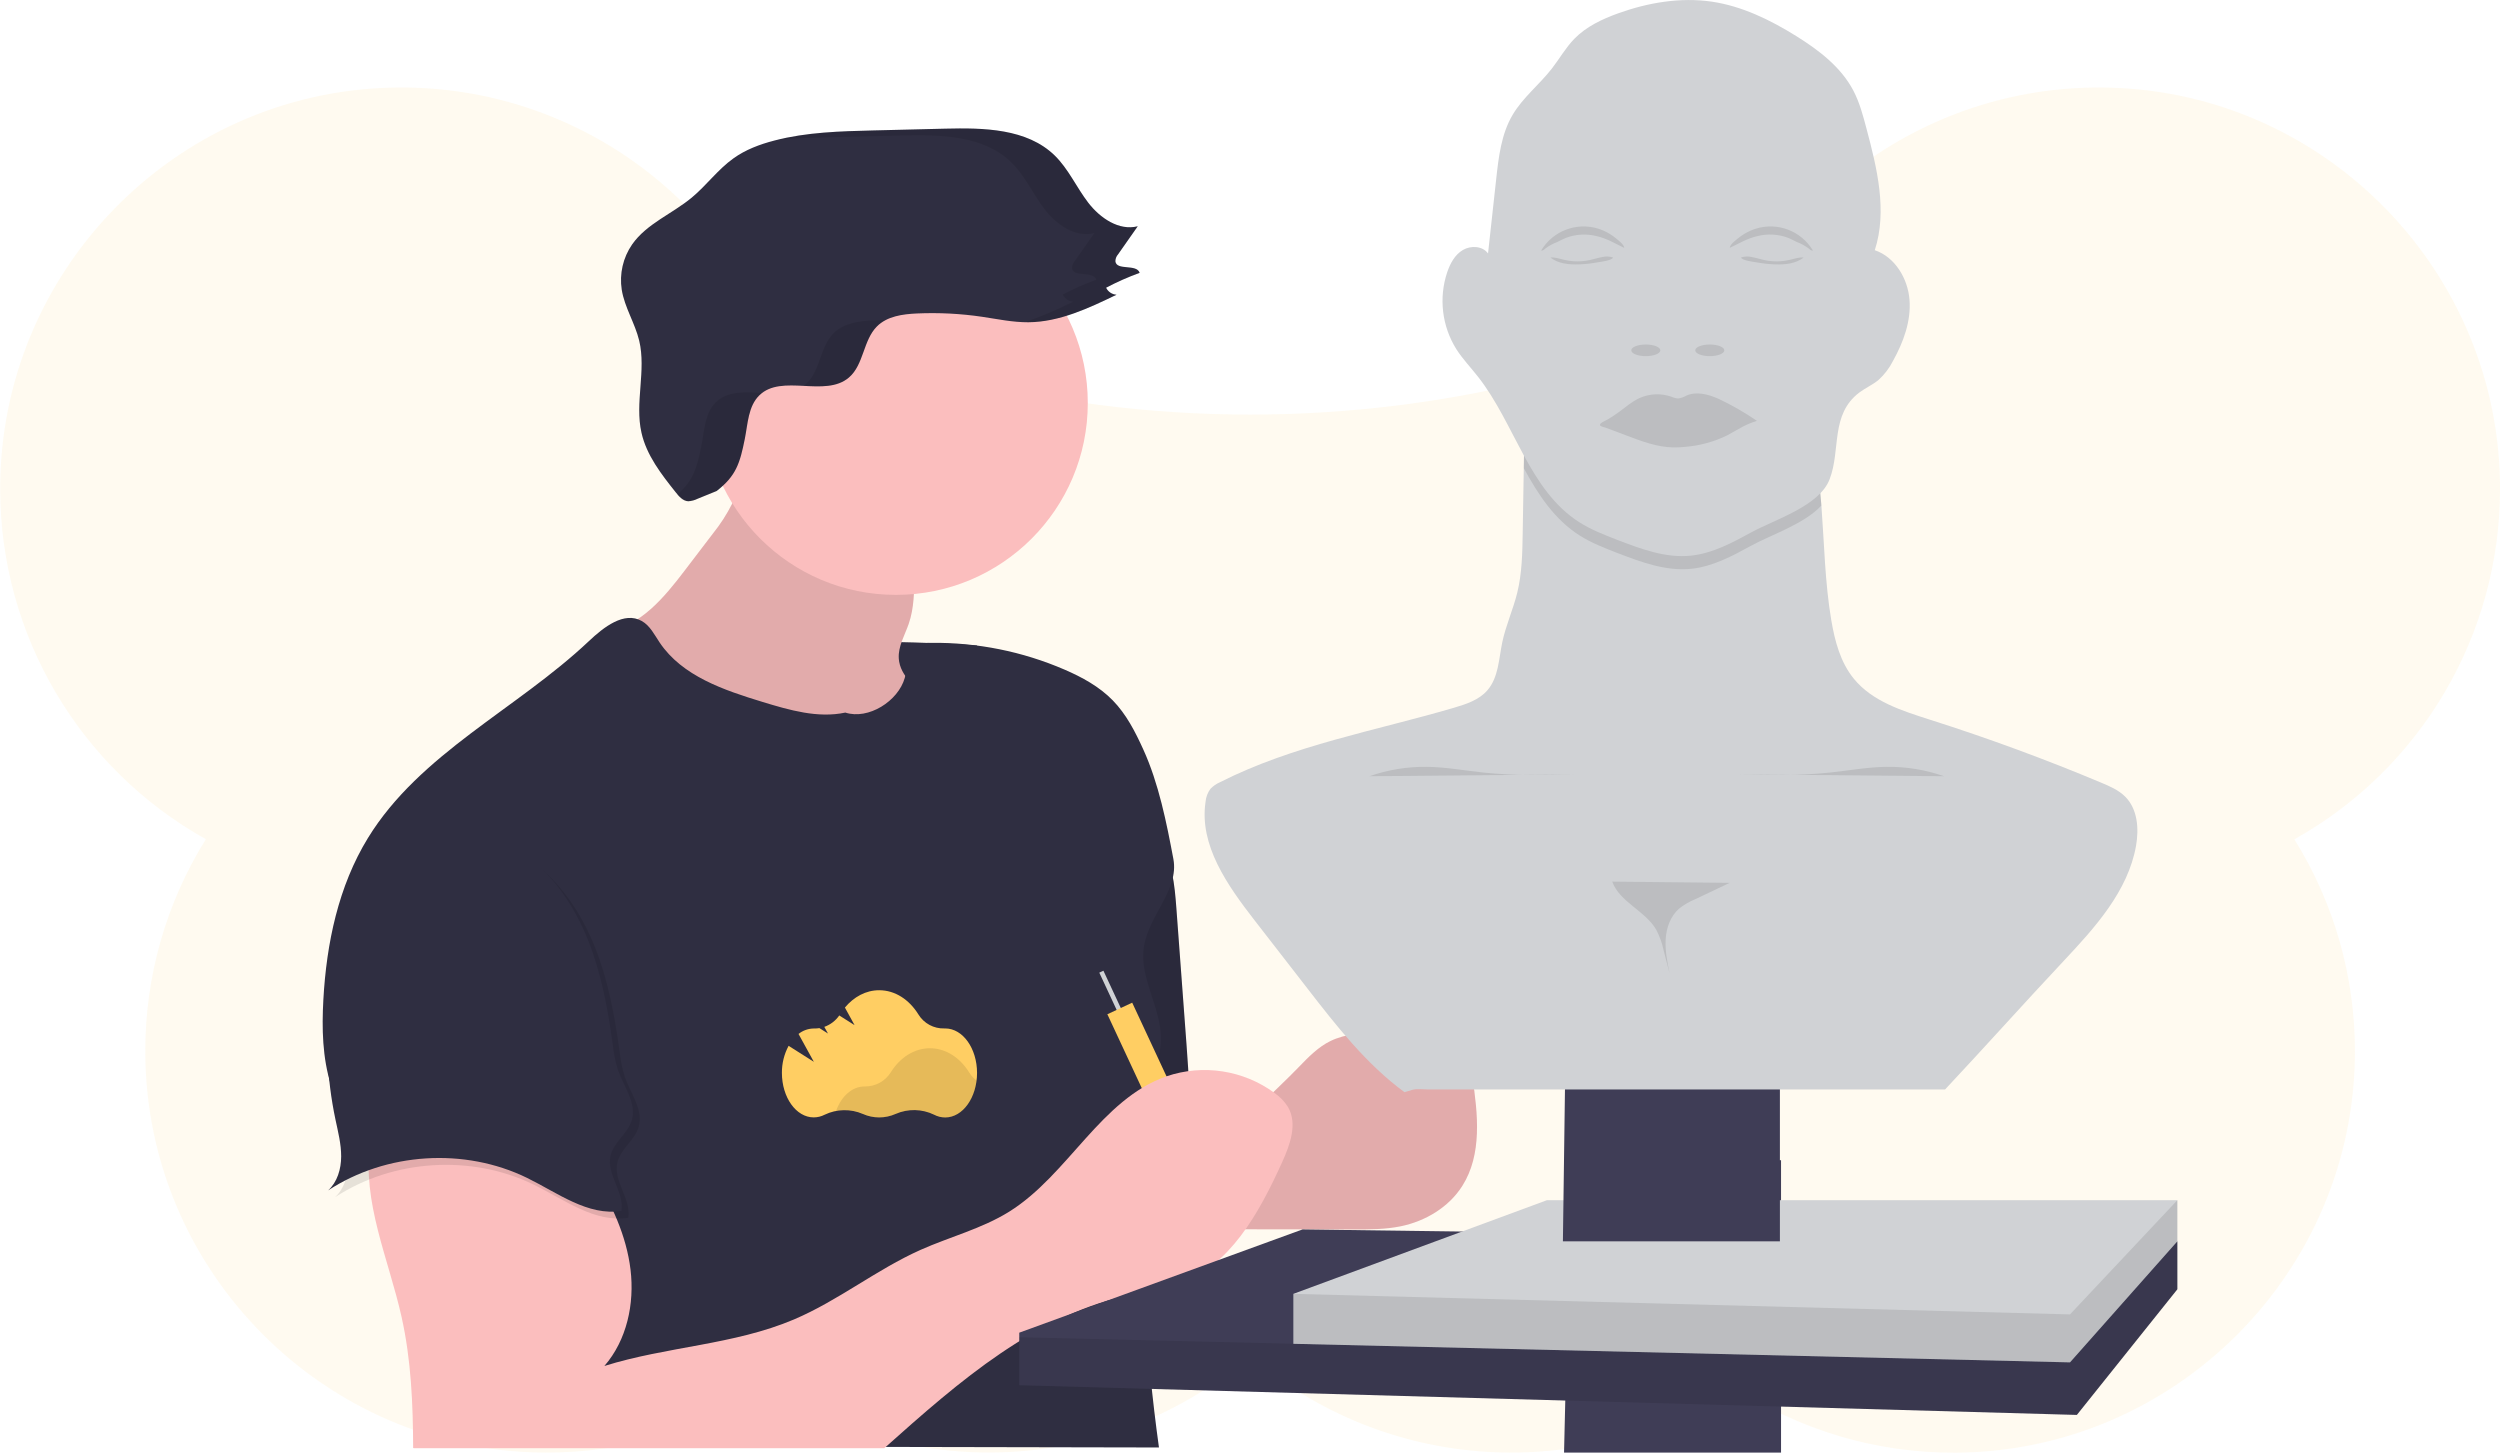
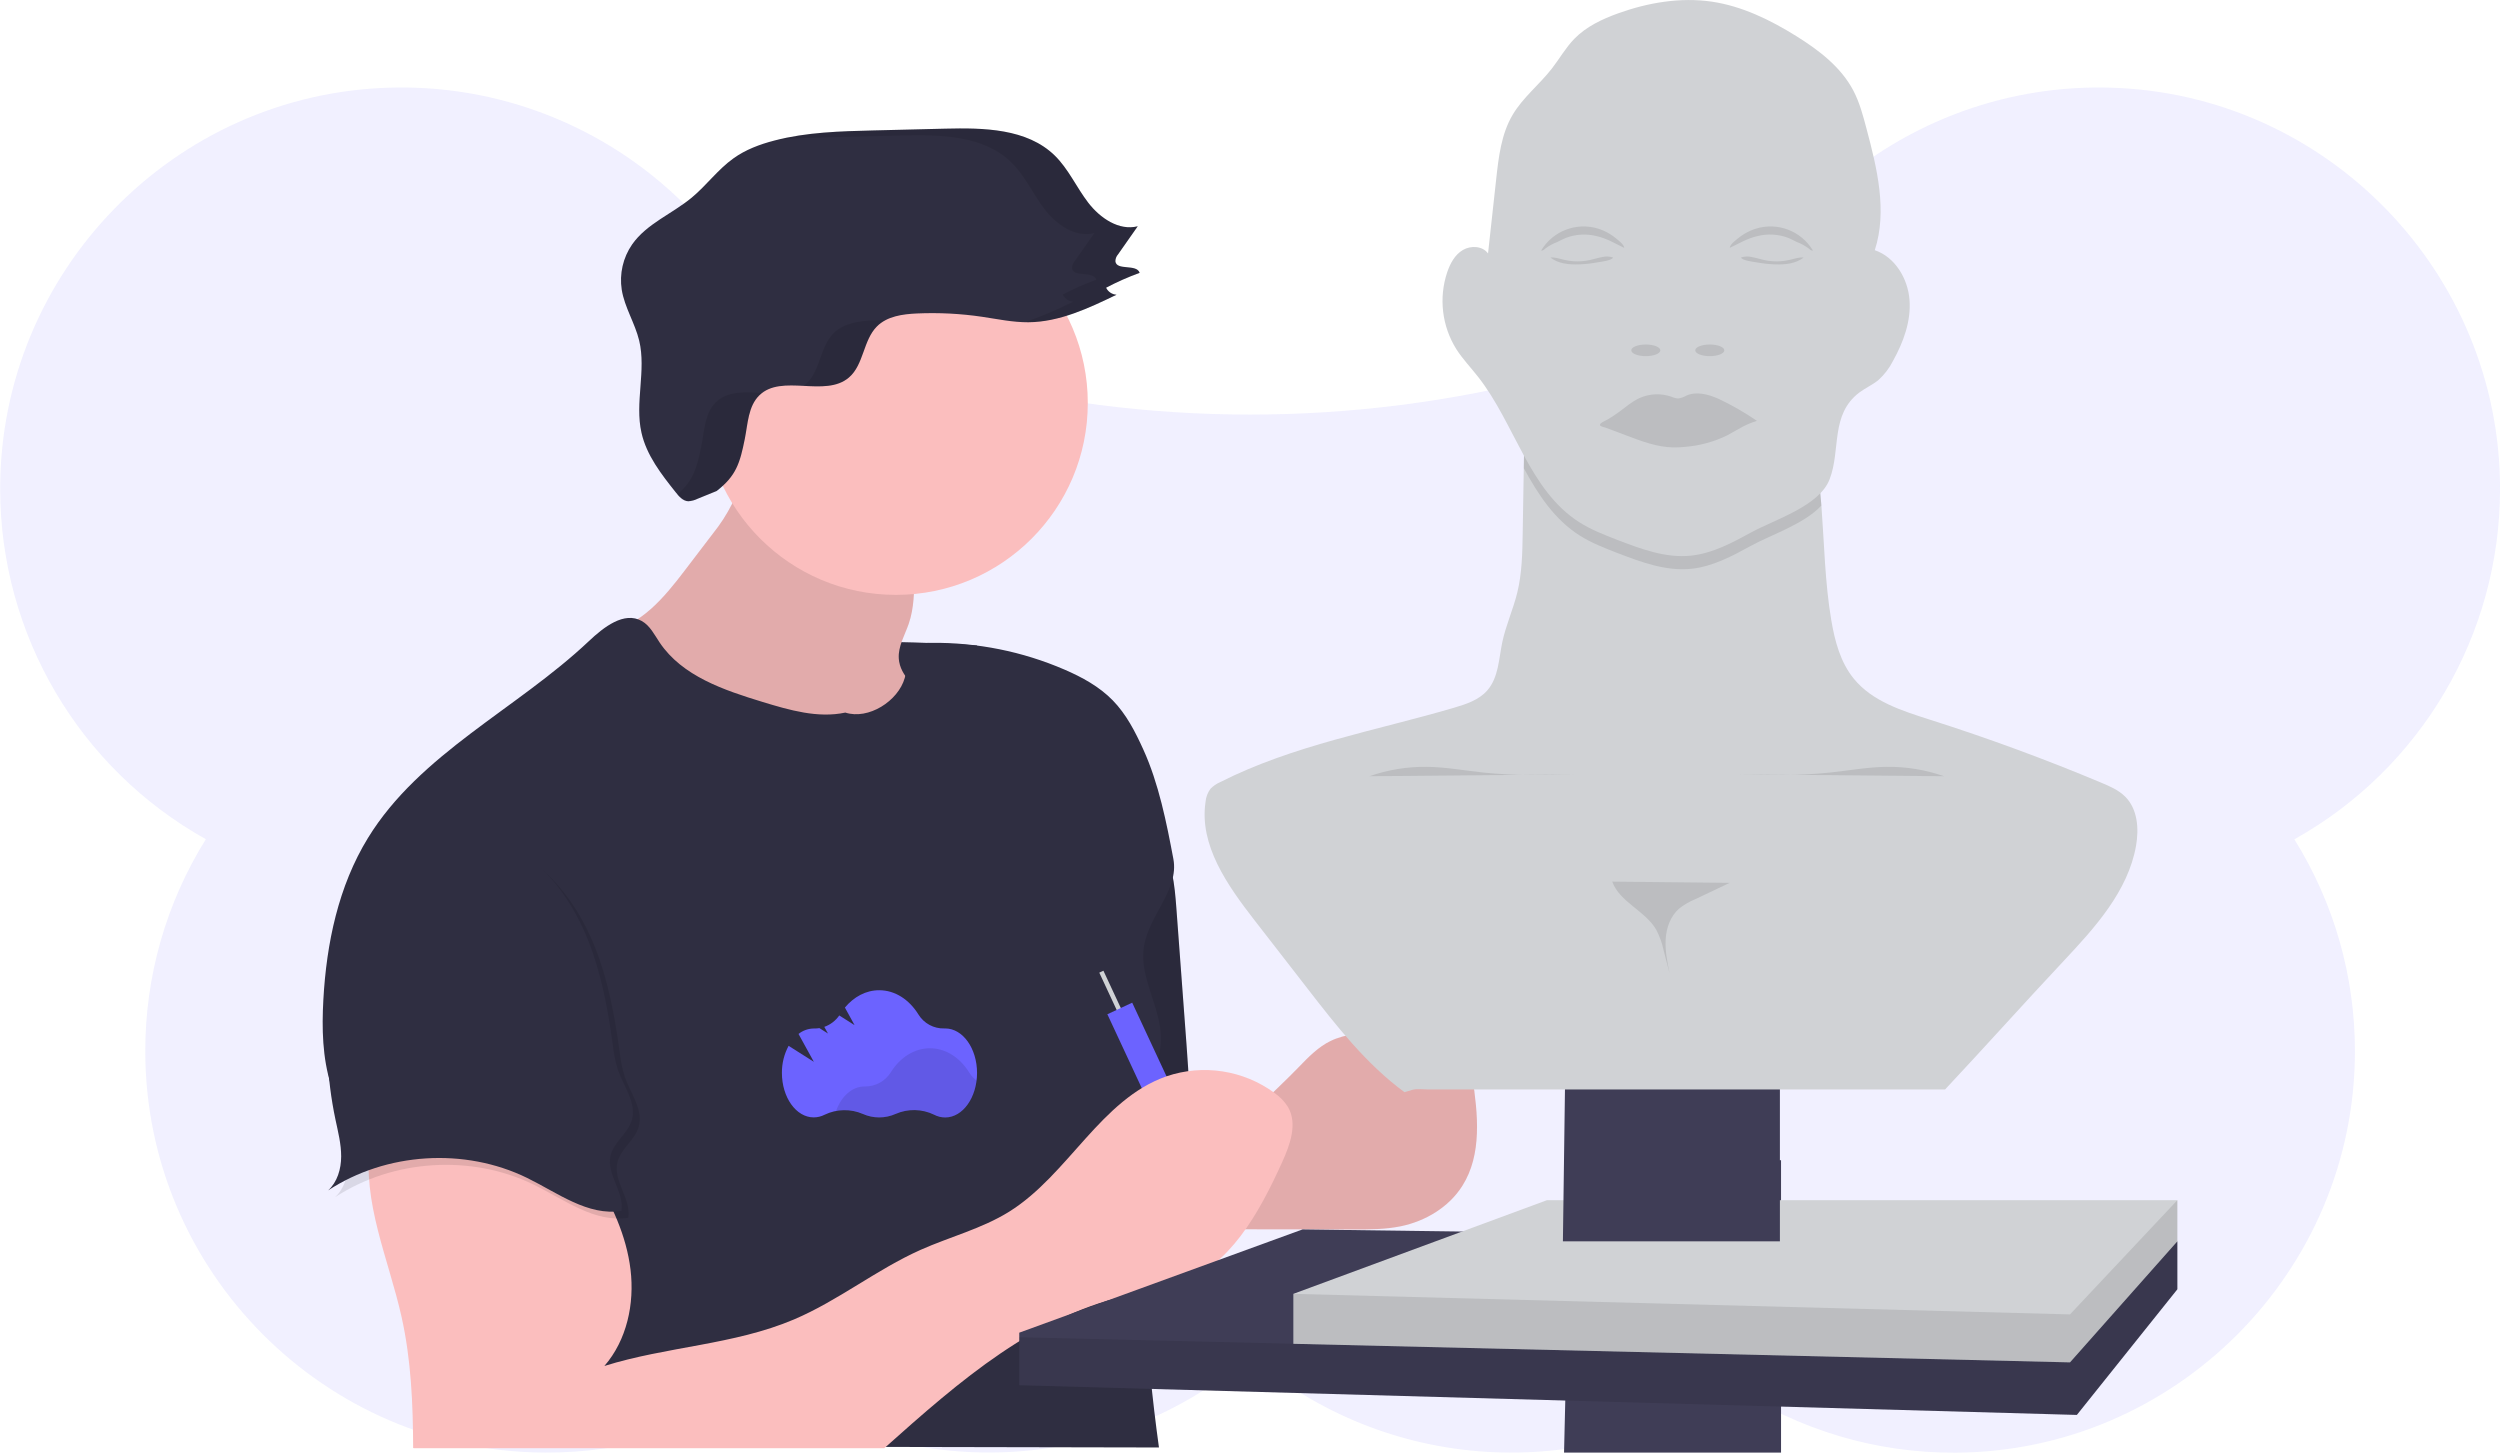
<svg xmlns="http://www.w3.org/2000/svg" data-name="Layer 1" width="1094.47" height="635.93" viewBox="0 0 1094.47 635.93">
-   <path d="M1147.24,346.25c.12-95-76.09-173.4-171-175.84a175.74,175.74,0,0,0-172.3,123,177.27,177.27,0,0,0-72.8,3.36,520.82,520.82,0,0,1-262.2,0,177.27,177.27,0,0,0-72.8-3.36,175.74,175.74,0,0,0-172.3-123c-95,2.44-171.16,80.85-171,175.84a175.62,175.62,0,0,0,90.05,153.19,174.93,174.93,0,0,0-26.52,92.8c0,96.35,78.56,175.31,174.91,175.72a174.76,174.76,0,0,0,97.62-29.1A175.7,175.7,0,0,0,600,725.67a175.7,175.7,0,0,0,211.18,13.19A174.76,174.76,0,0,0,908.8,768c96.35-.41,174.94-79.37,174.91-175.72a174.93,174.93,0,0,0-26.52-92.8A175.62,175.62,0,0,0,1147.24,346.25Z" transform="translate(-52.76 -132.04)" fill="#ffce63" opacity="0.1" />
+   <path d="M1147.24,346.25c.12-95-76.09-173.4-171-175.84a175.74,175.74,0,0,0-172.3,123,177.27,177.27,0,0,0-72.8,3.36,520.82,520.82,0,0,1-262.2,0,177.27,177.27,0,0,0-72.8-3.36,175.74,175.74,0,0,0-172.3-123c-95,2.44-171.16,80.85-171,175.84a175.62,175.62,0,0,0,90.05,153.19,174.93,174.93,0,0,0-26.52,92.8c0,96.35,78.56,175.31,174.91,175.72a174.76,174.76,0,0,0,97.62-29.1A175.7,175.7,0,0,0,600,725.67a175.7,175.7,0,0,0,211.18,13.19A174.76,174.76,0,0,0,908.8,768c96.35-.41,174.94-79.37,174.91-175.72a174.93,174.93,0,0,0-26.52-92.8A175.62,175.62,0,0,0,1147.24,346.25Z" transform="translate(-52.76 -132.04)" fill="#6C63FF" opacity="0.1" />
  <path d="M480.48,414.63s-52-3.67-64,.33-36,57-36,57l77,3,33-7Z" transform="translate(-52.76 -132.04)" fill="#2f2e41" />
  <polygon points="684.72 635.93 687.72 509.64 779.72 507.93 779.72 635.93 684.72 635.93" fill="#3f3d56" />
  <path d="M559.87,500.09c6.14,8.36,7.13,19.31,7.9,29.65q2.24,30,4.46,60c1,13.43,2,27-.34,40.3a7.82,7.82,0,0,1-1,3c-1.06,1.58-3,2.21-4.9,2.64-18.34,4.29-37.49.08-55.85-4.13-3.38-25.3,2.09-51.06,10.81-75,5.32-14.61,11.83-28.73,18.39-42.81,2.69-5.75,5.22-16.17,9.61-20.67C553.91,487.9,556.57,495.61,559.87,500.09Z" transform="translate(-52.76 -132.04)" fill="#2f2e41" />
  <path d="M559.87,500.09c6.14,8.36,7.13,19.31,7.9,29.65q2.24,30,4.46,60c1,13.43,2,27-.34,40.3a7.82,7.82,0,0,1-1,3c-1.06,1.58-3,2.21-4.9,2.64-18.34,4.29-37.49.08-55.85-4.13-3.38-25.3,2.09-51.06,10.81-75,5.32-14.61,11.83-28.73,18.39-42.81,2.69-5.75,5.22-16.17,9.61-20.67C553.91,487.9,556.57,495.61,559.87,500.09Z" transform="translate(-52.76 -132.04)" opacity="0.1" />
  <path d="M621.54,599c4.11-4.26,8.34-8.6,13.66-11.2,6.61-3.24,14.23-3.45,21.5-4.66,5.71-1,11.34-2.56,17.13-2.86s12,.92,16.21,4.86c5,4.6,6.28,11.79,7.3,18.47,2.45,16.13,4.33,33.86-4.41,47.63-5.91,9.32-16.14,15.43-26.94,17.65-6.7,1.38-13.6,1.38-20.44,1.37l-64.2-.07c-1.19,0-.37-18.66-.09-20.39a35.88,35.88,0,0,1,6.49-15.74C597.3,621.45,610.53,610.42,621.54,599Z" transform="translate(-52.76 -132.04)" fill="#fbbebe" />
  <path d="M621.54,599c4.11-4.26,8.34-8.6,13.66-11.2,6.61-3.24,14.23-3.45,21.5-4.66,5.71-1,11.34-2.56,17.13-2.86s12,.92,16.21,4.86c5,4.6,6.28,11.79,7.3,18.47,2.45,16.13,4.33,33.86-4.41,47.63-5.91,9.32-16.14,15.43-26.94,17.65-6.7,1.38-13.6,1.38-20.44,1.37l-64.2-.07c-1.19,0-.37-18.66-.09-20.39a35.88,35.88,0,0,1,6.49-15.74C597.3,621.45,610.53,610.42,621.54,599Z" transform="translate(-52.76 -132.04)" opacity="0.1" />
  <path d="M364.92,365.55l-12.44,16.31c-8.92,11.71-19.31,24.32-33.86,26.53-.9,3.06,2.1,5.76,4.76,7.51,37.83,24.82,81.92,40.71,127.12,42.74,5.82.27,13-.55,15.22-5.95,2-4.89-1.66-10.21-5.56-13.78-5.85-5.37-13.36-10.6-13.93-18.52-.38-5.32,2.62-10.2,4.36-15.25,2.37-6.88,2.42-14.31,2.45-21.58,0-2.62,0-5.33-1-7.75a17.15,17.15,0,0,0-4-5.31c-13.57-13.41-31.88-20-49.17-27.09-5.8-2.39-16.46-10.18-21.54-3.49-2.38,3.13-2.35,9-4.1,12.74A73.28,73.28,0,0,1,364.92,365.55Z" transform="translate(-52.76 -132.04)" fill="#fbbebe" />
  <path d="M364.92,365.55l-12.44,16.31c-8.92,11.71-19.31,24.32-33.86,26.53-.9,3.06,2.1,5.76,4.76,7.51,37.83,24.82,81.92,40.71,127.12,42.74,5.82.27,13-.55,15.22-5.95,2-4.89-1.66-10.21-5.56-13.78-5.85-5.37-13.36-10.6-13.93-18.52-.38-5.32,2.62-10.2,4.36-15.25,2.37-6.88,2.42-14.31,2.45-21.58,0-2.62,0-5.33-1-7.75a17.15,17.15,0,0,0-4-5.31c-13.57-13.41-31.88-20-49.17-27.09-5.8-2.39-16.46-10.18-21.54-3.49-2.38,3.13-2.35,9-4.1,12.74A73.28,73.28,0,0,1,364.92,365.55Z" transform="translate(-52.76 -132.04)" opacity="0.1" />
  <circle cx="392.22" cy="176.43" r="84" fill="#fbbebe" />
  <path d="M422.84,444c-12,2.57-24.44-1.06-36.21-4.65-16.94-5.17-35.19-11.29-45.07-26-2.3-3.43-4.23-7.4-7.82-9.43-7.75-4.39-16.72,2.7-23.19,8.81-31.56,29.8-74,49.18-96.7,86.16C200.9,520,195.68,545,194.32,569.74c-.69,12.54-.42,25.35,3.33,37.33,11.28,36,50.9,57.13,63.23,92.78,7.49,21.65,2.08,42.57-1.1,65.26l300.36.62a782.14,782.14,0,0,1-7.17-129c.25-9.27.67-18.62,2.95-27.62,1.86-7.33,5-14.48,5.07-22,.22-13.83-9.52-26.8-7.47-40.48s15.43-25,12.94-38.48c-3-16-6.44-33.22-13.18-48-3.5-7.72-7.44-15.43-13.37-21.5s-13.43-10.14-21.15-13.48a143.2,143.2,0,0,0-58.23-11.7,12.49,12.49,0,0,0-5.3.87c-4.93,2.36-4.89,9.19-6.37,14.46C446,439,432.91,447.26,422.84,444Z" transform="translate(-52.76 -132.04)" fill="#2f2e41" />
  <rect x="540.48" y="555.96" width="2" height="31" transform="translate(-243.45 150.11) rotate(-24.98)" fill="#d0d2d5" />
-   <rect x="557.48" y="568.96" width="12" height="97" transform="translate(-260.82 163.71) rotate(-24.98)" fill="#ffce63" />
+   <rect x="557.48" y="568.96" width="12" height="97" transform="translate(-260.82 163.71) rotate(-24.98)" fill="#6C63FF" />
  <path d="M214.84,632.39c-3.71,25.74,8.07,50.83,13.73,76.22,4.19,18.79,5,38.17,5.06,57.42.57-.18.47.19,1,0H439.91c32.86-29.32,66.64-59.07,109.85-67.61,6.2-1.22,12.52-2,18.5-4,22.84-7.7,35.68-31.36,45.68-53.29,3.55-7.79,7-17.13,2.65-24.52a21.59,21.59,0,0,0-5.92-6.13,51.78,51.78,0,0,0-47.19-7.26c-28.86,10.07-43,43.1-68.9,59.27-12,7.47-25.95,11-38.84,16.74-19.25,8.61-36,22.21-55.39,30.45-26.27,11.15-55.77,11.83-83,20.37,9.85-11.31,13.24-27.26,11.45-42.15s-8.28-28.84-16.22-41.56c-7.12-11.4-16.25-22.6-29-26.76C261,612.23,238.16,628.18,214.84,632.39Z" transform="translate(-52.76 -132.04)" fill="#fbbebe" />
  <path d="M366.48,347c8.57-6.63,10.22-12.23,12.35-22.85,1.33-6.65,1.47-14.21,6.31-19,9.83-9.64,28.88,1.13,39.3-7.87,6.5-5.6,6.17-16.27,12.23-22.34,4.45-4.47,11.28-5.39,17.59-5.67a149.92,149.92,0,0,1,28.48,1.46c6.73,1,13.43,2.44,20.23,2.39,13.6-.1,26.36-6.14,38.61-12.05A5.43,5.43,0,0,1,537,258a117.37,117.37,0,0,1,14.69-6.51c-1.32-4.06-10.18-.82-10.63-5.08a4.58,4.58,0,0,1,1.16-3l8.64-12.32c-8.21,2.1-16.5-3.58-21.67-10.3s-8.64-14.77-14.71-20.69c-12.15-11.83-31.09-12.15-48-11.73l-31.33.77c-14.54.36-29.24.75-43.32,4.41-6.4,1.66-12.71,4-18.09,7.9-6.76,4.85-11.74,11.79-18.14,17.1-8.57,7.11-19.73,11.39-26.11,20.51a27.46,27.46,0,0,0-4.54,19.82c1.25,7.76,5.8,14.63,7.64,22.28,3.14,13.13-2,27.14,1,40.32,2.21,9.88,8.69,18.18,15,26.1,1.45,1.82,3.19,3.8,5.51,3.9a10.77,10.77,0,0,0,4.1-1.11" transform="translate(-52.76 -132.04)" fill="#2f2e41" />
  <polygon points="953.22 543.43 953.22 564.43 909.22 619.43 446.22 606.43 446.22 583.43 570.25 538.22 953.22 543.43" fill="#3f3d56" />
  <polygon points="953.22 543.43 953.22 564.43 909.22 619.43 446.22 606.43 446.22 585.43 906.22 596.43 953.22 543.43" opacity="0.1" />
  <polygon points="953.22 525.43 953.22 543.43 906.22 596.43 566.22 588.3 566.22 566.43 677.22 525.43 953.22 525.43" fill="#d0d2d5" />
  <polygon points="953.22 525.43 953.22 543.43 906.22 596.43 566.22 588.3 566.22 566.43 906.22 575.43 953.22 525.43" opacity="0.1" />
  <polygon points="684.22 543.43 687.22 322.43 779.22 319.43 779.22 543.43 684.22 543.43" fill="#3f3d56" />
-   <path d="M398,589.89l11.05,7-6.71-12.2a10.92,10.92,0,0,1,6.68-2.39h.18a11.66,11.66,0,0,0,2.29-.17l3.75,2.38-1.61-2.92a13.35,13.35,0,0,0,6.55-5l6.7,4.25-4.23-7.7c3.92-4.71,9.2-7.59,15-7.59,7,0,13.18,4.14,17.18,10.6a12.86,12.86,0,0,0,11.36,6.13h.38c7.69,0,13.93,8.73,13.93,19.49s-6.24,19.48-13.93,19.48a10.37,10.37,0,0,1-4.85-1.21,20.12,20.12,0,0,0-16.87-.33,17.59,17.59,0,0,1-14.33,0,20.15,20.15,0,0,0-16.72.33,10.42,10.42,0,0,1-4.8,1.18c-7.69,0-13.93-8.72-13.93-19.48A24.63,24.63,0,0,1,398,589.89Z" transform="translate(-52.76 -132.04)" fill="#ffce63" />
+   <path d="M398,589.89l11.05,7-6.71-12.2a10.92,10.92,0,0,1,6.68-2.39h.18a11.66,11.66,0,0,0,2.29-.17l3.75,2.38-1.61-2.92a13.35,13.35,0,0,0,6.55-5l6.7,4.25-4.23-7.7c3.92-4.71,9.2-7.59,15-7.59,7,0,13.18,4.14,17.18,10.6a12.86,12.86,0,0,0,11.36,6.13h.38c7.69,0,13.93,8.73,13.93,19.49s-6.24,19.48-13.93,19.48a10.37,10.37,0,0,1-4.85-1.21,20.12,20.12,0,0,0-16.87-.33,17.59,17.59,0,0,1-14.33,0,20.15,20.15,0,0,0-16.72.33,10.42,10.42,0,0,1-4.8,1.18c-7.69,0-13.93-8.72-13.93-19.48A24.63,24.63,0,0,1,398,589.89Z" transform="translate(-52.76 -132.04)" fill="#6C63FF" />
  <path d="M418.78,618.4a20.58,20.58,0,0,1,11.94,1.3,17.62,17.62,0,0,0,14.34,0,20.1,20.1,0,0,1,16.86.33,10.53,10.53,0,0,0,4.85,1.21c6.84,0,12.52-6.89,13.71-16a13.08,13.08,0,0,1-3.42-3.68c-4-6.46-10.22-10.61-17.18-10.61s-13.11,4.1-17.12,10.49a13.18,13.18,0,0,1-11.35,6.24h-.18C425.79,607.68,421.07,612,418.78,618.4Z" transform="translate(-52.76 -132.04)" opacity="0.1" />
  <path d="M208.54,529.28c-3.32,13.38-6.65,26.8-8.32,40.48a169.62,169.62,0,0,0,2.4,55.41c1.13,5.35,2.52,10.7,2.5,16.17s-1.67,11.19-5.72,14.85c25.46-16.7,59.8-18.85,87.15-5.46,13.34,6.53,26.59,16.76,41.26,14.44,1.35-8.23-6.64-16-4.77-24.17,1.37-5.94,7.6-9.72,9.32-15.57,2.21-7.47-3.54-14.68-6.09-22A58.51,58.51,0,0,1,324,592.21c-2.14-15.55-5-31.14-10.85-45.71s-14.89-28.17-27.59-37.41c-7.68-5.59-16.46-9.39-25.39-12.49-7.05-2.44-17.31-7.31-24.93-6C218.83,493.54,211.9,515.8,208.54,529.28Z" transform="translate(-52.76 -132.04)" opacity="0.1" />
  <path d="M205.54,526.28c-3.32,13.38-6.65,26.8-8.32,40.48a169.62,169.62,0,0,0,2.4,55.41c1.13,5.35,2.52,10.7,2.5,16.17s-1.67,11.19-5.72,14.85c25.46-16.7,59.8-18.85,87.15-5.46,13.34,6.53,26.59,16.76,41.26,14.44,1.35-8.23-6.64-16-4.77-24.17,1.37-5.94,7.6-9.72,9.32-15.57,2.21-7.47-3.54-14.68-6.09-22A58.51,58.51,0,0,1,321,589.21c-2.14-15.55-5-31.14-10.85-45.71s-14.89-28.17-27.59-37.41c-7.68-5.59-16.46-9.39-25.39-12.49-7.05-2.44-17.31-7.31-24.93-6C215.83,490.54,208.9,512.8,205.54,526.28Z" transform="translate(-52.76 -132.04)" fill="#2f2e41" />
  <path d="M987.89,502.33c-3.52,19.87-17.95,35.77-31.76,50.49C938.5,571.61,921.92,590.2,904.29,609H678.18c-2.16,0-5.08-.42-7.17.18l-3.39,1c-16.79-12.35-29.79-29-42.56-45.5l-23.12-29.8c-11.8-15.22-24.27-32.81-21.4-51.85a11.23,11.23,0,0,1,2.12-5.63,13,13,0,0,1,4.15-2.89c32-16.25,68-22.5,102.5-32.63,5.34-1.57,11-3.43,14.61-7.64,4.88-5.61,5-13.76,6.51-21s4.75-14.36,6.56-21.7c2.09-8.53,2.25-17.39,2.39-26.18q.24-14.18.47-28.35t.46-28.15c37-.72,73.52-3.57,110.36-.7,3.77.3,7.85.75,10.59,3.34,2.11,2,3,4.92,3.77,7.74,2.93,11.18,4.26,22.62,5.12,34.16,1.25,16.72,1.53,33.61,4.32,50.12,1.54,9.13,4,18.46,9.86,25.64,8.13,10,21.23,14.08,33.49,18q38.11,12.12,75,27.6c3.69,1.55,7.46,3.19,10.28,6C988.56,486.14,989.23,494.76,987.89,502.33Z" transform="translate(-52.76 -132.04)" fill="#d0d2d5" />
  <path d="M850.15,353.34c-7.46,8.11-22.24,12.93-30.63,17.53s-17,9.24-26.42,10.19c-11.13,1.13-22.05-3-32.48-7-5.61-2.18-11.25-4.38-16.33-7.6-11-7-18.11-17.84-24.44-29.47q.23-14.07.46-28.15c37-.72,73.52-3.57,110.36-.7,3.77.3,7.85.75,10.59,3.34,2.11,2,3,4.92,3.77,7.74C848,330.36,849.29,341.8,850.15,353.34Z" transform="translate(-52.76 -132.04)" opacity="0.1" />
  <path d="M866.76,303.87c2.66-2,5.81-3.34,8.38-5.48a28.56,28.56,0,0,0,6.37-8.38c4.55-8.18,7.94-17.39,7.21-26.72s-6.34-18.71-15.2-21.72c5.57-17.2,1-35.85-3.66-53.33-1.49-5.63-3-11.32-5.7-16.49-5.41-10.35-15.11-17.74-25-23.9-11.39-7.09-23.72-13.12-37-15.09-13.75-2-27.87.41-40.95,5.1-7,2.52-14,5.8-19.22,11.16-3.81,3.91-6.51,8.76-9.87,13.07-5.44,7-12.64,12.59-17.14,20.21-5,8.45-6.15,18.53-7.22,28.29L704.2,243c-2.36-3.29-7.47-3.59-11-1.52s-5.55,5.88-6.86,9.71a39.72,39.72,0,0,0,4,33.73c2.77,4.33,6.36,8.07,9.53,12.12,16.12,20.54,22.29,49.65,44.34,63.66,5.08,3.22,10.72,5.42,16.33,7.6,10.43,4,21.35,8.17,32.48,7,9.46-1,18.08-5.63,26.42-10.2,10.21-5.59,29.92-11.53,34.33-23.32C858.69,328.94,854,313.53,866.76,303.87Z" transform="translate(-52.76 -132.04)" fill="#d0d2d5" />
  <path d="M761.6,312.35c2.86-2.12,5.59-4.49,8.82-6a18.9,18.9,0,0,1,14.17-.6,8.17,8.17,0,0,0,2.88.74,10,10,0,0,0,3.62-1.29c4.43-1.93,9.58-.53,14,1.42a122.27,122.27,0,0,1,16.83,9.66,39.26,39.26,0,0,0-6.19,2.54c-2.29,1.18-4.47,2.59-6.76,3.78a51.09,51.09,0,0,1-18.48,5.07,42.94,42.94,0,0,1-5.19.25c-7.07-.14-13.85-2.69-20.46-5.21L759,320.51l-2.91-1.1c-.59-.23-2.46-.58-2.79-1.09-.69-1,2.47-2.16,3.37-2.7C758.38,314.61,760,313.51,761.6,312.35Z" transform="translate(-52.76 -132.04)" opacity="0.1" />
  <path d="M819,233.08a22.29,22.29,0,0,1,2.35-.9,21.64,21.64,0,0,1,25.1,9.55c-.73.16-1.36-.46-1.92-.95a20.87,20.87,0,0,0-5.13-2.79c-1.21-.57-2.38-1.23-3.61-1.75a22.47,22.47,0,0,0-13.74-.81c-4.37,1-8,3.2-12,5.11,0-1.45,2.72-3.44,3.78-4.31A22.69,22.69,0,0,1,819,233.08Z" transform="translate(-52.76 -132.04)" opacity="0.1" />
  <path d="M830,247.79c4.34.14,9-.34,12.38-3-2.06-.2-4.07.53-6.08,1a25.2,25.2,0,0,1-11.2.09c-1.84-.41-3.64-1-5.51-1.33a8.65,8.65,0,0,0-4.63.21c.48,1.39,5.59,1.91,7,2.17A54.59,54.59,0,0,0,830,247.79Z" transform="translate(-52.76 -132.04)" opacity="0.1" />
  <path d="M754.9,233.08a21.48,21.48,0,0,0-2.35-.9,21.64,21.64,0,0,0-25.1,9.55c.73.16,1.36-.46,1.93-.95A20.8,20.8,0,0,1,734.5,238c1.21-.57,2.38-1.23,3.61-1.75a22.5,22.5,0,0,1,13.75-.81c4.36,1,8,3.2,11.95,5.11,0-1.45-2.73-3.44-3.79-4.31A22.47,22.47,0,0,0,754.9,233.08Z" transform="translate(-52.76 -132.04)" opacity="0.1" />
  <path d="M743.88,247.79c-4.33.14-9-.34-12.37-3,2.06-.2,4.07.53,6.08,1a25.16,25.16,0,0,0,11.19.09c1.85-.41,3.65-1,5.51-1.33a8.7,8.7,0,0,1,4.64.21c-.48,1.39-5.6,1.91-7,2.17A54.87,54.87,0,0,1,743.88,247.79Z" transform="translate(-52.76 -132.04)" opacity="0.1" />
  <ellipse cx="720.51" cy="153.37" rx="6.36" ry="2.55" opacity="0.1" />
  <ellipse cx="748.52" cy="153.37" rx="6.36" ry="2.55" opacity="0.1" />
  <path d="M652.27,471.87a73.22,73.22,0,0,1,25.19-4.12c8.38.11,16.67,1.66,25,2.53,13.14,1.38,26.38,1.07,39.59.76" transform="translate(-52.76 -132.04)" opacity="0.1" />
  <path d="M903.83,471.87a73.22,73.22,0,0,0-25.19-4.12c-8.38.11-16.67,1.66-25,2.53-13.14,1.38-26.38,1.07-39.58.76" transform="translate(-52.76 -132.04)" opacity="0.1" />
  <path d="M758.57,518c3.29,9,14.38,12.72,19.23,21a35.43,35.43,0,0,1,3.31,9.21l2.58,10c-1-4.93-2-9.92-1.72-14.94s2.1-10.15,5.88-13.46a29,29,0,0,1,6.82-4L810,518.54" transform="translate(-52.76 -132.04)" opacity="0.1" />
  <g opacity="0.1">
    <path d="M366.14,308.15c-4.84,4.75-5,12.31-6.31,19-2,9.86-3.55,15.39-10.61,21.43,1.29,1.51,2.81,2.89,4.74,3a10.77,10.77,0,0,0,4.1-1.11l8.42-3.44c8.57-6.63,10.22-12.23,12.35-22.85,1.33-6.65,1.47-14.21,6.31-19a12.74,12.74,0,0,1,1.34-1.13C378.88,303.64,371.26,303.13,366.14,308.15Z" transform="translate(-52.76 -132.04)" />
    <path d="M537,258a117.37,117.37,0,0,1,14.69-6.51c-1.32-4.06-10.18-.82-10.63-5.08a4.58,4.58,0,0,1,1.16-3l8.64-12.32c-8.21,2.1-16.5-3.58-21.67-10.3s-8.64-14.77-14.71-20.69c-12.15-11.83-31.09-12.15-48-11.73l-31.33.77c-14.07.35-28.28.73-41.93,4.07,7.61-.68,15.29-.88,22.93-1.07l31.33-.77c16.95-.42,35.89-.1,48,11.73,6.07,5.92,9.54,14,14.71,20.69s13.46,12.4,21.67,10.3l-8.64,12.32a4.58,4.58,0,0,0-1.16,3c.45,4.26,9.31,1,10.63,5.08A117.37,117.37,0,0,0,518,261a5.43,5.43,0,0,0,4.63,3.08,165.85,165.85,0,0,1-21.21,9l1.6,0c13.6-.1,26.36-6.14,38.61-12.05A5.43,5.43,0,0,1,537,258Z" transform="translate(-52.76 -132.04)" />
    <path d="M435.26,272.27c-6.31.28-13.14,1.2-17.59,5.67-6.06,6.07-5.73,16.74-12.23,22.34a9.52,9.52,0,0,1-.88.69c7.3.37,14.67.81,19.88-3.69,6.5-5.6,6.17-16.27,12.23-22.34a15.53,15.53,0,0,1,3.87-2.8C438.78,272.16,437,272.19,435.26,272.27Z" transform="translate(-52.76 -132.04)" />
  </g>
</svg>
